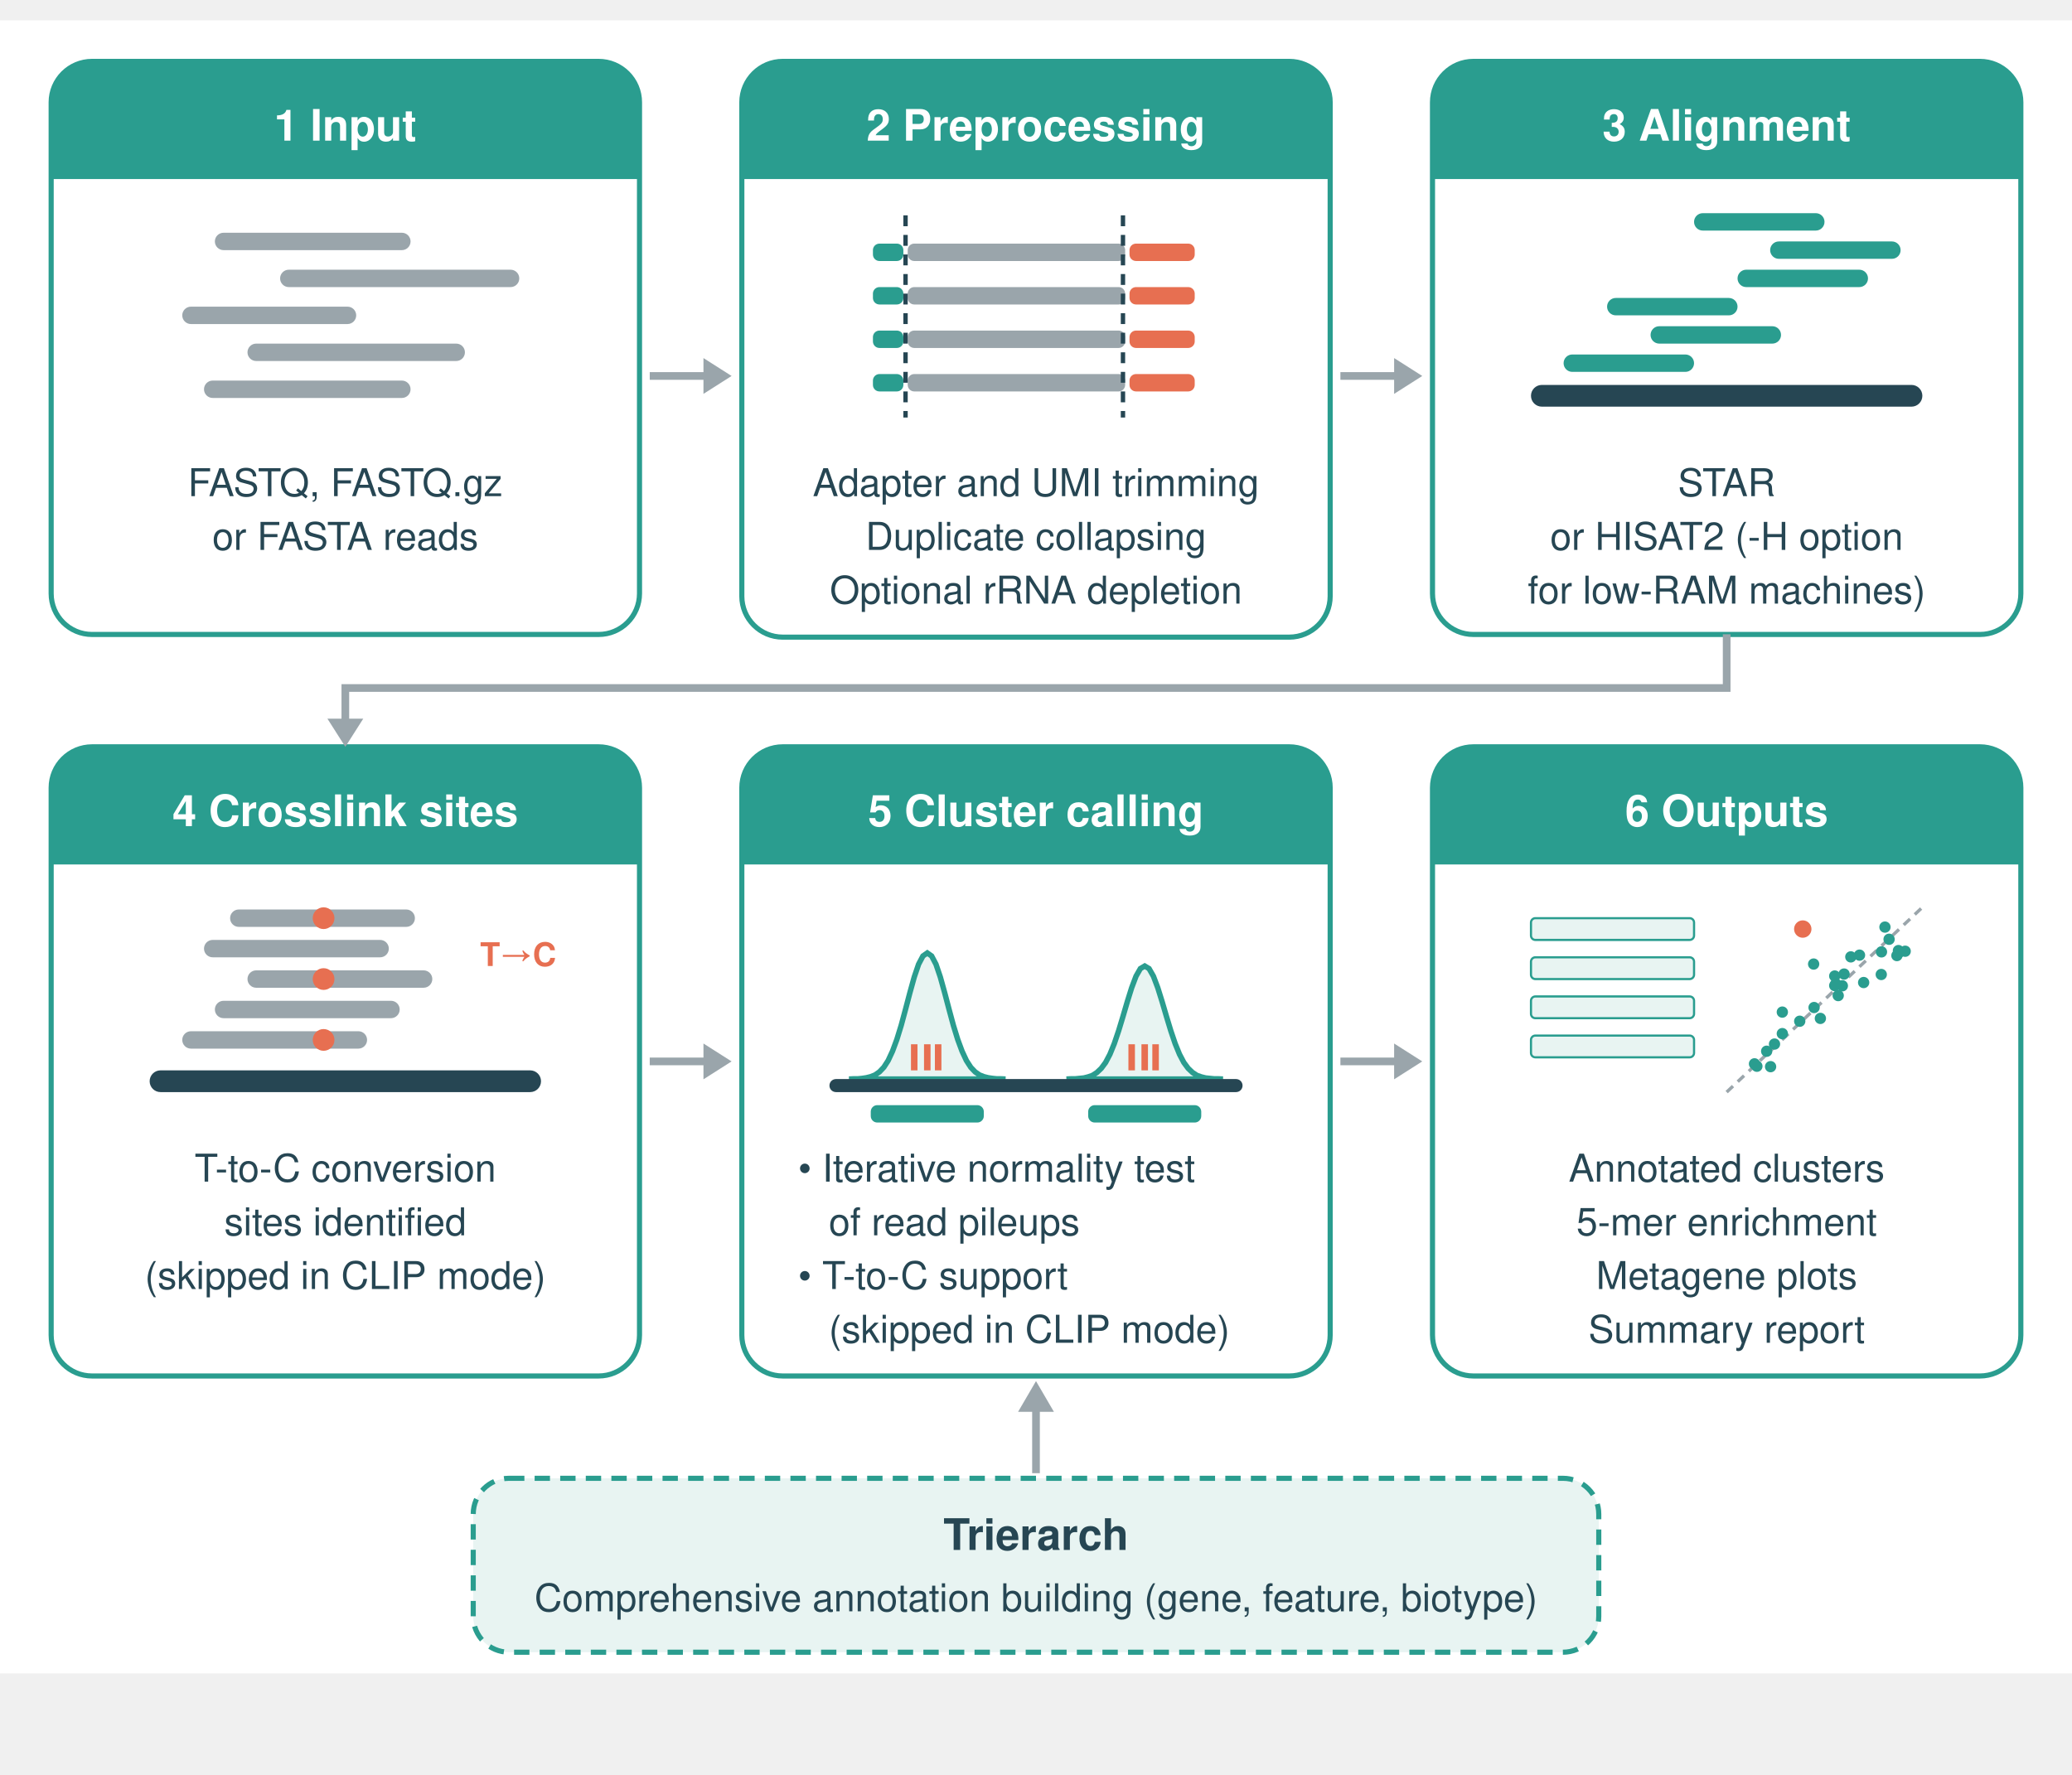
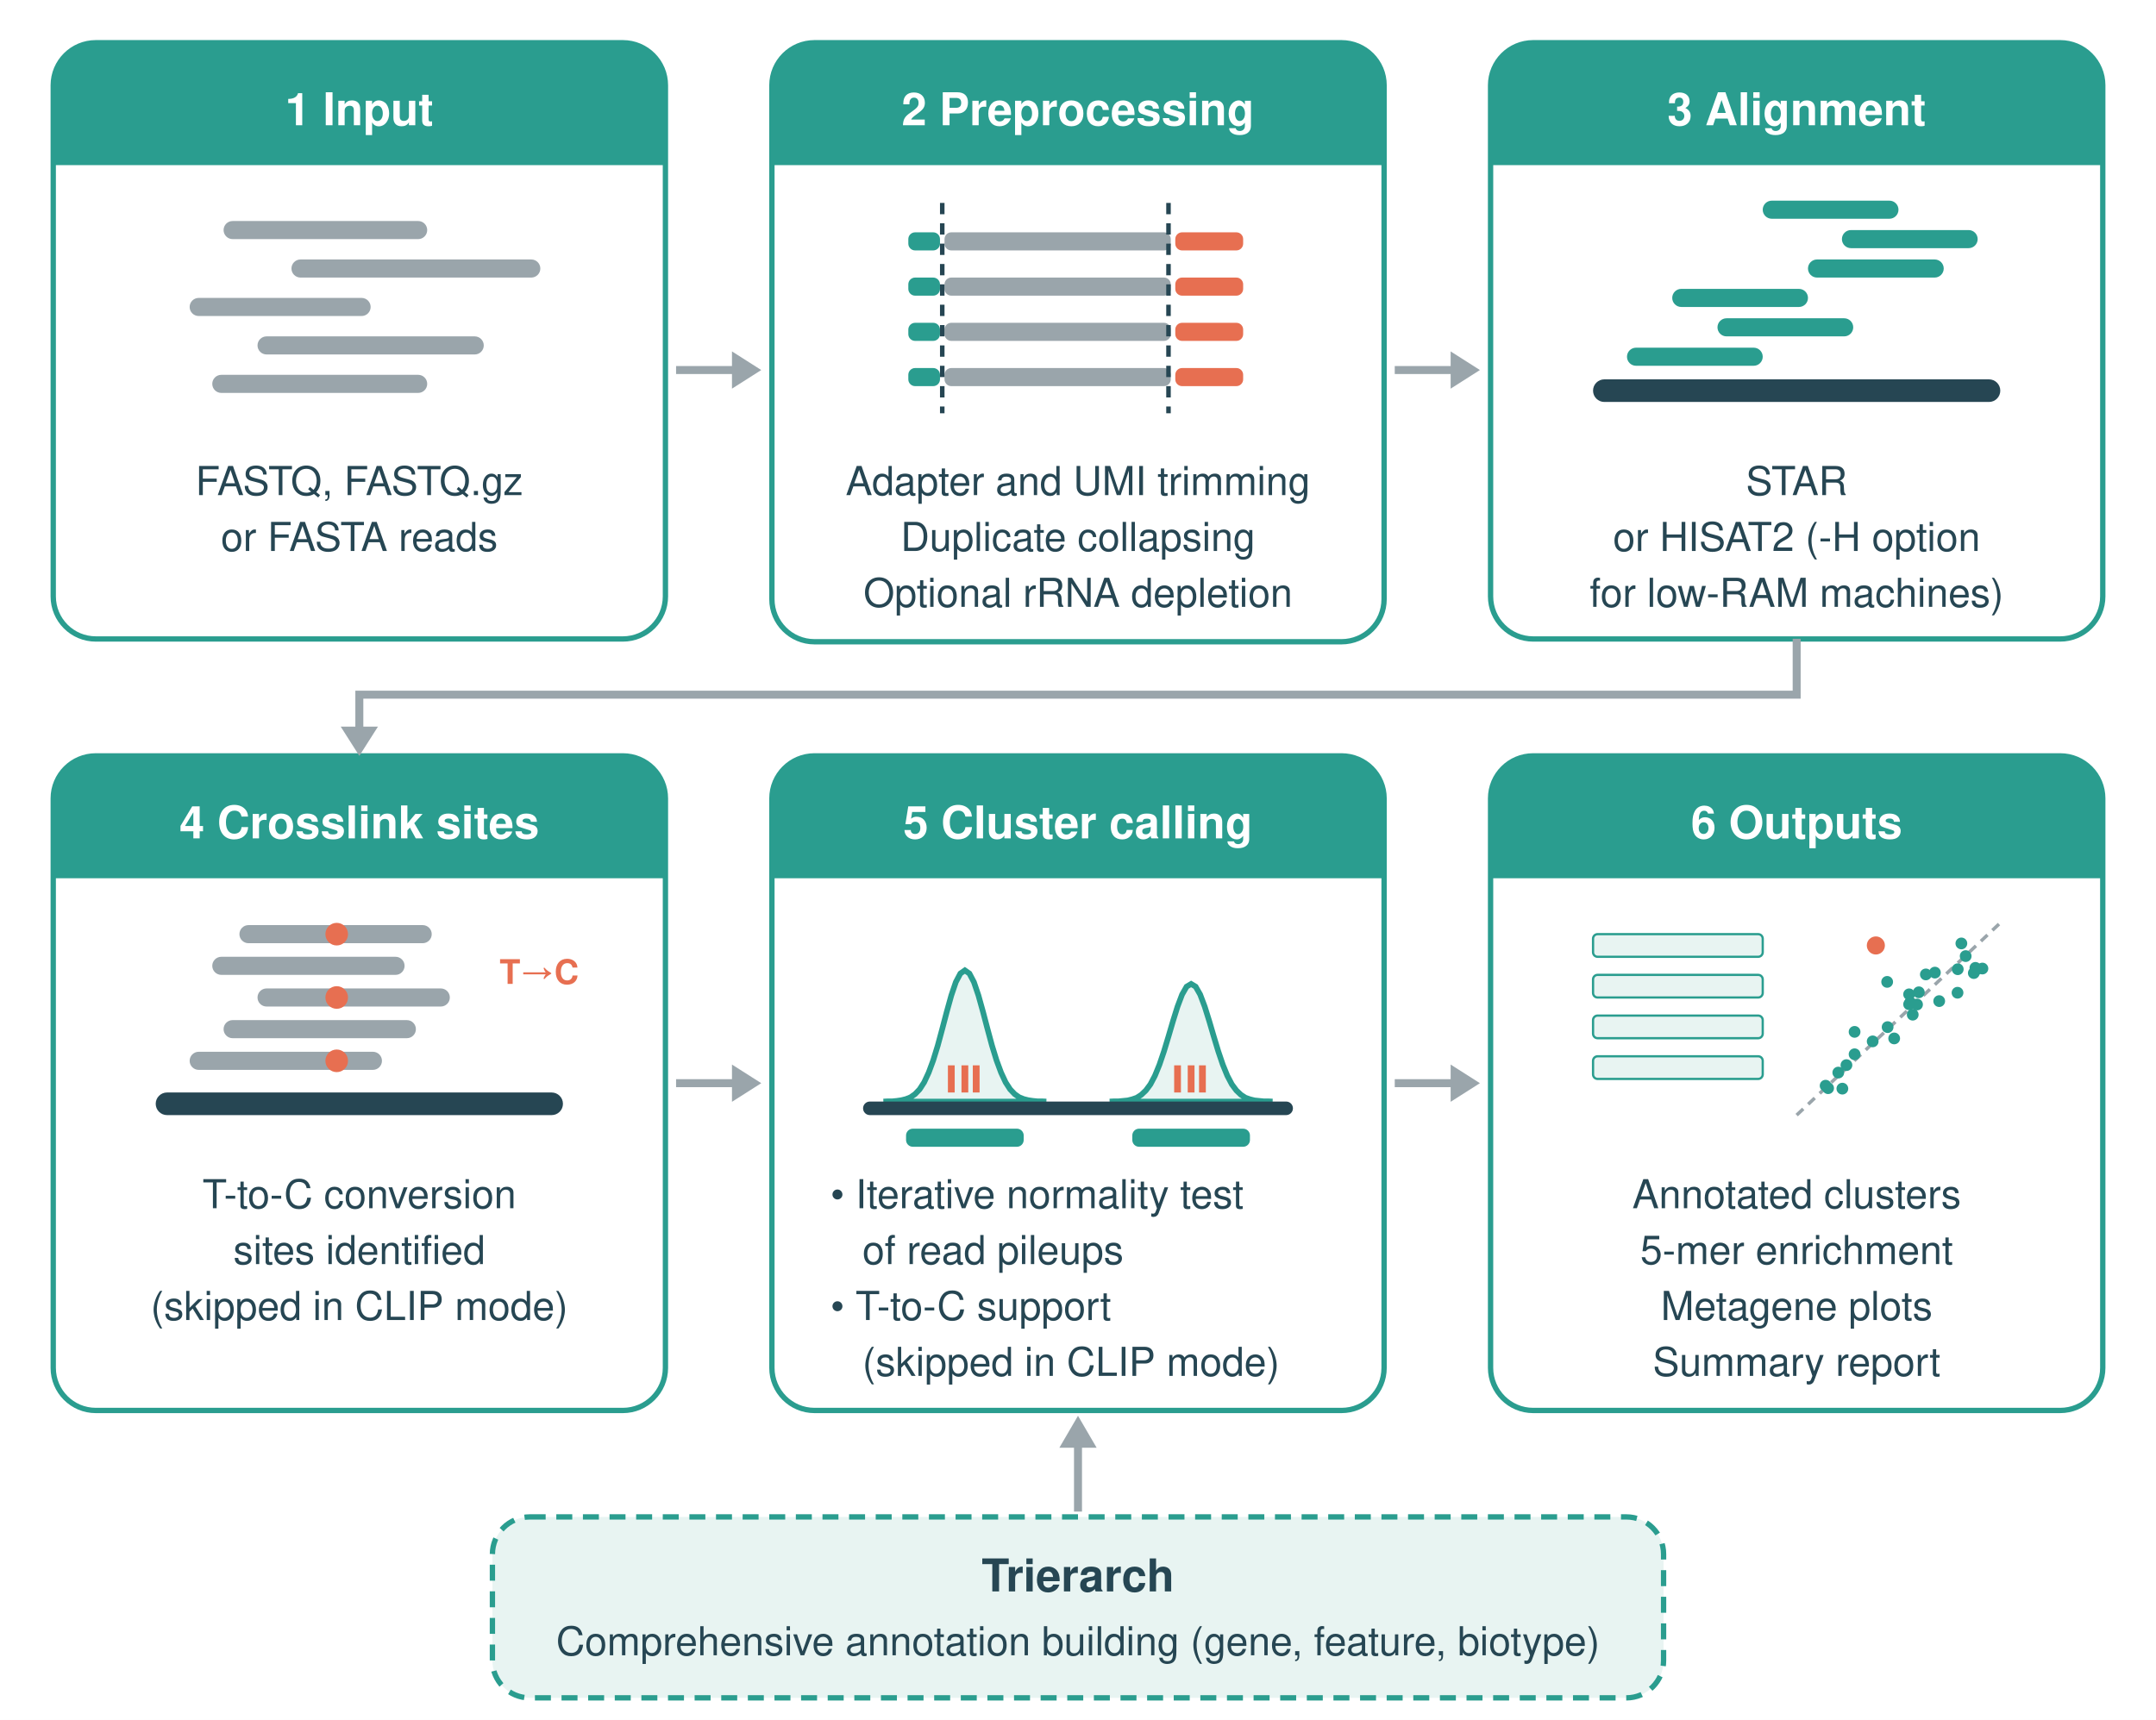
- <svg xmlns="http://www.w3.org/2000/svg" width="810" height="694" viewBox="0 0 810 694" version="1.1" id="svg90">
+ <svg xmlns="http://www.w3.org/2000/svg" width="810" height="646.353" viewBox="0 0 810 646.353" version="1.1" id="svg90">
  <defs id="defs90" />
-   <rect width="810" height="646.353" fill="#ffffff" id="rect1" x="0" y="7.941" style="stroke-width:1" />
-   <rect x="20" y="24" width="230" height="224.071" rx="16" fill="#ffffff" stroke="#2a9d8f" stroke-width="2" id="rect2" />
-   <path d="M20,40 a16,16 0 0 1 16,-16 h198 a16,16 0 0 1 16,16 v30 h-230 Z" fill="#2a9d8f" id="path2" />
-   <text x="135.0" y="55" font-family="Helvetica, Arial, DejaVu Sans, sans-serif" font-size="17" font-weight="bold" fill="#ffffff" text-anchor="middle" id="text2">1  Input</text>
-   <g transform="translate(135.0,125) scale(0.85) translate(-135.0,-125)" id="g7">
-     <rect x="75.0" y="85" width="90" height="8" rx="4" fill="#9aa5ab" id="rect3" />
-     <rect x="105.0" y="102" width="110" height="8" rx="4" fill="#9aa5ab" id="rect4" />
-     <rect x="60.0" y="119" width="80" height="8" rx="4" fill="#9aa5ab" id="rect5" />
-     <rect x="90.0" y="136" width="100" height="8" rx="4" fill="#9aa5ab" id="rect6" />
-     <rect x="70.0" y="153" width="95" height="8" rx="4" fill="#9aa5ab" id="rect7" />
+   <rect width="810" height="646.353" fill="#ffffff" id="rect1" x="0" y="0" style="stroke-width:1" />
+   <rect x="20" y="16.059" width="230" height="224.071" rx="16" fill="#ffffff" stroke="#2a9d8f" stroke-width="2" id="rect2" />
+   <path d="m 20,32.059 a 16,16 0 0 1 16,-16 h 198 a 16,16 0 0 1 16,16 v 30 H 20 Z" fill="#2a9d8f" id="path2" />
+   <text x="135" y="47.059" font-family="Helvetica, Arial, 'DejaVu Sans', sans-serif" font-size="17px" font-weight="bold" fill="#ffffff" text-anchor="middle" id="text2">1 Input</text>
+   <g transform="matrix(0.85,0,0,0.85,20.25,10.8088)" id="g7">
+     <rect x="75" y="85" width="90" height="8" rx="4" fill="#9aa5ab" id="rect3" />
+     <rect x="105" y="102" width="110" height="8" rx="4" fill="#9aa5ab" id="rect4" />
+     <rect x="60" y="119" width="80" height="8" rx="4" fill="#9aa5ab" id="rect5" />
+     <rect x="90" y="136" width="100" height="8" rx="4" fill="#9aa5ab" id="rect6" />
+     <rect x="70" y="153" width="95" height="8" rx="4" fill="#9aa5ab" id="rect7" />
  </g>
-   <text x="135.0" y="194" font-family="Helvetica, Arial, DejaVu Sans, sans-serif" font-size="15" font-weight="normal" fill="#264653" text-anchor="middle" id="text7">FASTQ, FASTQ.gz</text>
-   <text x="135.0" y="215" font-family="Helvetica, Arial, DejaVu Sans, sans-serif" font-size="15" font-weight="normal" fill="#264653" text-anchor="middle" id="text8">or FASTA reads</text>
-   <line x1="254" y1="147.0" x2="277" y2="147.0" stroke="#9aa5ab" stroke-width="3" id="line8" />
-   <polygon points="286,147.0 275,140.0 275,154.0" fill="#9aa5ab" id="polygon8" />
-   <rect x="290" y="24" width="230" height="225.116" rx="16" fill="#ffffff" stroke="#2a9d8f" stroke-width="2" id="rect8" />
-   <path d="M290,40 a16,16 0 0 1 16,-16 h198 a16,16 0 0 1 16,16 v30 h-230 Z" fill="#2a9d8f" id="path8" />
-   <text x="405.0" y="55" font-family="Helvetica, Arial, DejaVu Sans, sans-serif" font-size="17" font-weight="bold" fill="#ffffff" text-anchor="middle" id="text9">2  Preprocessing</text>
-   <g transform="translate(405.0,125) scale(0.85) translate(-405.0,-125)" id="g21">
-     <rect x="330.0" y="90" width="14" height="8" rx="3" fill="#2a9d8f" id="rect9" />
-     <rect x="346.0" y="90" width="100" height="8" rx="3" fill="#9aa5ab" id="rect10" />
-     <rect x="448.0" y="90" width="30" height="8" rx="3" fill="#e76f51" id="rect11" />
-     <rect x="330.0" y="110" width="14" height="8" rx="3" fill="#2a9d8f" id="rect12" />
-     <rect x="346.0" y="110" width="100" height="8" rx="3" fill="#9aa5ab" id="rect13" />
-     <rect x="448.0" y="110" width="30" height="8" rx="3" fill="#e76f51" id="rect14" />
-     <rect x="330.0" y="130" width="14" height="8" rx="3" fill="#2a9d8f" id="rect15" />
-     <rect x="346.0" y="130" width="100" height="8" rx="3" fill="#9aa5ab" id="rect16" />
-     <rect x="448.0" y="130" width="30" height="8" rx="3" fill="#e76f51" id="rect17" />
-     <rect x="330.0" y="150" width="14" height="8" rx="3" fill="#2a9d8f" id="rect18" />
-     <rect x="346.0" y="150" width="100" height="8" rx="3" fill="#9aa5ab" id="rect19" />
-     <rect x="448.0" y="150" width="30" height="8" rx="3" fill="#e76f51" id="rect20" />
-     <line x1="445.0" y1="77" x2="445.0" y2="170" stroke="#264653" stroke-width="2" stroke-dasharray="5 4" id="line20" />
-     <line x1="345.0" y1="77" x2="345.0" y2="170" stroke="#264653" stroke-width="2" stroke-dasharray="5 4" id="line21" />
+   <text x="135" y="186.059" font-family="Helvetica, Arial, 'DejaVu Sans', sans-serif" font-size="15px" font-weight="normal" fill="#264653" text-anchor="middle" id="text7">FASTQ, FASTQ.gz</text>
+   <text x="135" y="207.059" font-family="Helvetica, Arial, 'DejaVu Sans', sans-serif" font-size="15px" font-weight="normal" fill="#264653" text-anchor="middle" id="text8">or FASTA reads</text>
+   <line x1="254" y1="139.059" x2="277" y2="139.059" stroke="#9aa5ab" stroke-width="3" id="line8" />
+   <polygon points="275,154 286,147 275,140 " fill="#9aa5ab" id="polygon8" transform="translate(0,-7.941203)" />
+   <rect x="290" y="16.059" width="230" height="225.116" rx="16" fill="#ffffff" stroke="#2a9d8f" stroke-width="2" id="rect8" />
+   <path d="m 290,32.059 a 16,16 0 0 1 16,-16 h 198 a 16,16 0 0 1 16,16 v 30 H 290 Z" fill="#2a9d8f" id="path8" />
+   <text x="405" y="47.059" font-family="Helvetica, Arial, 'DejaVu Sans', sans-serif" font-size="17px" font-weight="bold" fill="#ffffff" text-anchor="middle" id="text9">2 Preprocessing</text>
+   <g transform="matrix(0.85,0,0,0.85,60.75,10.8088)" id="g21">
+     <rect x="330" y="90" width="14" height="8" rx="3" fill="#2a9d8f" id="rect9" />
+     <rect x="346" y="90" width="100" height="8" rx="3" fill="#9aa5ab" id="rect10" />
+     <rect x="448" y="90" width="30" height="8" rx="3" fill="#e76f51" id="rect11" />
+     <rect x="330" y="110" width="14" height="8" rx="3" fill="#2a9d8f" id="rect12" />
+     <rect x="346" y="110" width="100" height="8" rx="3" fill="#9aa5ab" id="rect13" />
+     <rect x="448" y="110" width="30" height="8" rx="3" fill="#e76f51" id="rect14" />
+     <rect x="330" y="130" width="14" height="8" rx="3" fill="#2a9d8f" id="rect15" />
+     <rect x="346" y="130" width="100" height="8" rx="3" fill="#9aa5ab" id="rect16" />
+     <rect x="448" y="130" width="30" height="8" rx="3" fill="#e76f51" id="rect17" />
+     <rect x="330" y="150" width="14" height="8" rx="3" fill="#2a9d8f" id="rect18" />
+     <rect x="346" y="150" width="100" height="8" rx="3" fill="#9aa5ab" id="rect19" />
+     <rect x="448" y="150" width="30" height="8" rx="3" fill="#e76f51" id="rect20" />
+     <line x1="445" y1="77" x2="445" y2="170" stroke="#264653" stroke-width="2" stroke-dasharray="5, 4" id="line20" />
+     <line x1="345" y1="77" x2="345" y2="170" stroke="#264653" stroke-width="2" stroke-dasharray="5, 4" id="line21" />
  </g>
-   <text x="405.0" y="194" font-family="Helvetica, Arial, DejaVu Sans, sans-serif" font-size="15" font-weight="normal" fill="#264653" text-anchor="middle" id="text21">Adapter and UMI trimming</text>
-   <text x="405.0" y="215" font-family="Helvetica, Arial, DejaVu Sans, sans-serif" font-size="15" font-weight="normal" fill="#264653" text-anchor="middle" id="text22">Duplicate collapsing</text>
-   <text x="405.0" y="236" font-family="Helvetica, Arial, DejaVu Sans, sans-serif" font-size="15" font-weight="normal" fill="#264653" text-anchor="middle" id="text23">Optional rRNA depletion</text>
-   <line x1="524" y1="147.0" x2="547" y2="147.0" stroke="#9aa5ab" stroke-width="3" id="line23" />
-   <polygon points="556,147.0 545,140.0 545,154.0" fill="#9aa5ab" id="polygon23" />
-   <rect x="560" y="24" width="230" height="224.071" rx="16" fill="#ffffff" stroke="#2a9d8f" stroke-width="2" id="rect23" />
-   <path d="M560,40 a16,16 0 0 1 16,-16 h198 a16,16 0 0 1 16,16 v30 h-230 Z" fill="#2a9d8f" id="path23" />
-   <text x="675.0" y="55" font-family="Helvetica, Arial, DejaVu Sans, sans-serif" font-size="17" font-weight="bold" fill="#ffffff" text-anchor="middle" id="text24">3  Alignment</text>
-   <g transform="translate(675.0,125) scale(0.85) translate(-675.0,-125)" id="g30">
-     <rect x="585.0" y="155" width="180" height="10" rx="5" fill="#264653" id="rect24" />
-     <rect x="600.0" y="141" width="60" height="8" rx="4" fill="#2a9d8f" id="rect25" />
-     <rect x="640.0" y="128" width="60" height="8" rx="4" fill="#2a9d8f" id="rect26" />
-     <rect x="620.0" y="115" width="60" height="8" rx="4" fill="#2a9d8f" id="rect27" />
-     <rect x="680.0" y="102" width="60" height="8" rx="4" fill="#2a9d8f" id="rect28" />
-     <rect x="695.0" y="89" width="60" height="8" rx="4" fill="#2a9d8f" id="rect29" />
-     <rect x="660.0" y="76" width="60" height="8" rx="4" fill="#2a9d8f" id="rect30" />
+   <text x="405" y="186.059" font-family="Helvetica, Arial, 'DejaVu Sans', sans-serif" font-size="15px" font-weight="normal" fill="#264653" text-anchor="middle" id="text21">Adapter and UMI trimming</text>
+   <text x="405" y="207.059" font-family="Helvetica, Arial, 'DejaVu Sans', sans-serif" font-size="15px" font-weight="normal" fill="#264653" text-anchor="middle" id="text22">Duplicate collapsing</text>
+   <text x="405" y="228.059" font-family="Helvetica, Arial, 'DejaVu Sans', sans-serif" font-size="15px" font-weight="normal" fill="#264653" text-anchor="middle" id="text23">Optional rRNA depletion</text>
+   <line x1="524" y1="139.059" x2="547" y2="139.059" stroke="#9aa5ab" stroke-width="3" id="line23" />
+   <polygon points="545,154 556,147 545,140 " fill="#9aa5ab" id="polygon23" transform="translate(0,-7.941203)" />
+   <rect x="560" y="16.059" width="230" height="224.071" rx="16" fill="#ffffff" stroke="#2a9d8f" stroke-width="2" id="rect23" />
+   <path d="m 560,32.059 a 16,16 0 0 1 16,-16 h 198 a 16,16 0 0 1 16,16 v 30 H 560 Z" fill="#2a9d8f" id="path23" />
+   <text x="675" y="47.059" font-family="Helvetica, Arial, 'DejaVu Sans', sans-serif" font-size="17px" font-weight="bold" fill="#ffffff" text-anchor="middle" id="text24">3 Alignment</text>
+   <g transform="matrix(0.85,0,0,0.85,101.25,10.8088)" id="g30">
+     <rect x="585" y="155" width="180" height="10" rx="5" fill="#264653" id="rect24" />
+     <rect x="600" y="141" width="60" height="8" rx="4" fill="#2a9d8f" id="rect25" />
+     <rect x="640" y="128" width="60" height="8" rx="4" fill="#2a9d8f" id="rect26" />
+     <rect x="620" y="115" width="60" height="8" rx="4" fill="#2a9d8f" id="rect27" />
+     <rect x="680" y="102" width="60" height="8" rx="4" fill="#2a9d8f" id="rect28" />
+     <rect x="695" y="89" width="60" height="8" rx="4" fill="#2a9d8f" id="rect29" />
+     <rect x="660" y="76" width="60" height="8" rx="4" fill="#2a9d8f" id="rect30" />
  </g>
-   <text x="675.0" y="194" font-family="Helvetica, Arial, DejaVu Sans, sans-serif" font-size="15" font-weight="normal" fill="#264653" text-anchor="middle" id="text30">STAR</text>
-   <text x="675.0" y="215" font-family="Helvetica, Arial, DejaVu Sans, sans-serif" font-size="15" font-weight="normal" fill="#264653" text-anchor="middle" id="text31">or HISAT2 (-H option</text>
-   <text x="675.0" y="236" font-family="Helvetica, Arial, DejaVu Sans, sans-serif" font-size="15" font-weight="normal" fill="#264653" text-anchor="middle" id="text32">for low-RAM machines)</text>
-   <rect x="20" y="292" width="230" height="246" rx="16" fill="#ffffff" stroke="#2a9d8f" stroke-width="2" id="rect32" />
-   <path d="m 20,308 a 16,16 0 0 1 16,-16 h 198 a 16,16 0 0 1 16,16 v 30 H 20 Z" fill="#2a9d8f" id="path32" />
-   <text x="135" y="323" font-family="Helvetica, Arial, 'DejaVu Sans', sans-serif" font-size="17px" font-weight="bold" fill="#ffffff" text-anchor="middle" id="text33">4 Crosslink sites</text>
-   <g transform="matrix(0.85,0,0,0.85,20.25,35.15)" id="g40">
+   <text x="675" y="186.059" font-family="Helvetica, Arial, 'DejaVu Sans', sans-serif" font-size="15px" font-weight="normal" fill="#264653" text-anchor="middle" id="text30">STAR</text>
+   <text x="675" y="207.059" font-family="Helvetica, Arial, 'DejaVu Sans', sans-serif" font-size="15px" font-weight="normal" fill="#264653" text-anchor="middle" id="text31">or HISAT2 (-H option</text>
+   <text x="675" y="228.059" font-family="Helvetica, Arial, 'DejaVu Sans', sans-serif" font-size="15px" font-weight="normal" fill="#264653" text-anchor="middle" id="text32">for low-RAM machines)</text>
+   <rect x="20" y="284.059" width="230" height="246" rx="16" fill="#ffffff" stroke="#2a9d8f" stroke-width="2" id="rect32" />
+   <path d="m 20,300.059 a 16,16 0 0 1 16,-16 h 198 a 16,16 0 0 1 16,16 v 30 H 20 Z" fill="#2a9d8f" id="path32" />
+   <text x="135" y="315.059" font-family="Helvetica, Arial, 'DejaVu Sans', sans-serif" font-size="17px" font-weight="bold" fill="#ffffff" text-anchor="middle" id="text33">4 Crosslink sites</text>
+   <g transform="matrix(0.85,0,0,0.85,20.25,27.2088)" id="g40">
    <rect x="45" y="451" width="180" height="10" rx="5" fill="#264653" id="rect33" />
    <rect x="60" y="433" width="85" height="8" rx="4" fill="#9aa5ab" id="rect34" />
    <rect x="75" y="419" width="85" height="8" rx="4" fill="#9aa5ab" id="rect35" />
    <rect x="90" y="405" width="85" height="8" rx="4" fill="#9aa5ab" id="rect36" />
    <rect x="70" y="391" width="85" height="8" rx="4" fill="#9aa5ab" id="rect37" />
    <rect x="82" y="377" width="85" height="8" rx="4" fill="#9aa5ab" id="rect38" />
    <circle cx="125" cy="437" r="5" fill="#e76f51" id="circle38" />
    <circle cx="125" cy="409" r="5" fill="#e76f51" id="circle39" />
    <circle cx="125" cy="381" r="5" fill="#e76f51" id="circle40" />
    <text x="197" y="403" font-family="Helvetica, Arial, 'DejaVu Sans', sans-serif" font-size="15px" font-weight="bold" fill="#e76f51" text-anchor="start" id="text40">T→C</text>
  </g>
-   <text x="135" y="462" font-family="Helvetica, Arial, 'DejaVu Sans', sans-serif" font-size="15px" font-weight="normal" fill="#264653" text-anchor="middle" id="text41">T-to-C conversion</text>
-   <text x="135" y="483" font-family="Helvetica, Arial, 'DejaVu Sans', sans-serif" font-size="15px" font-weight="normal" fill="#264653" text-anchor="middle" id="text42">sites identified</text>
-   <text x="135" y="504" font-family="Helvetica, Arial, 'DejaVu Sans', sans-serif" font-size="15px" font-weight="normal" fill="#264653" text-anchor="middle" id="text43">(skipped in CLIP mode)</text>
-   <line x1="254" y1="415" x2="277" y2="415" stroke="#9aa5ab" stroke-width="3" id="line43" />
-   <polygon points="275,450 286,443 275,436 " fill="#9aa5ab" id="polygon43" transform="translate(0,-28)" />
-   <rect x="290" y="292" width="230" height="246" rx="16" fill="#ffffff" stroke="#2a9d8f" stroke-width="2" id="rect43" />
-   <path d="m 290,308 a 16,16 0 0 1 16,-16 h 198 a 16,16 0 0 1 16,16 v 30 H 290 Z" fill="#2a9d8f" id="path43" />
-   <text x="405" y="323" font-family="Helvetica, Arial, 'DejaVu Sans', sans-serif" font-size="17px" font-weight="bold" fill="#ffffff" text-anchor="middle" id="text44">5 Cluster calling</text>
-   <g transform="matrix(0.85,0,0,0.85,60.75,35.15)" id="g50">
+   <text x="135" y="454.059" font-family="Helvetica, Arial, 'DejaVu Sans', sans-serif" font-size="15px" font-weight="normal" fill="#264653" text-anchor="middle" id="text41">T-to-C conversion</text>
+   <text x="135" y="475.059" font-family="Helvetica, Arial, 'DejaVu Sans', sans-serif" font-size="15px" font-weight="normal" fill="#264653" text-anchor="middle" id="text42">sites identified</text>
+   <text x="135" y="496.059" font-family="Helvetica, Arial, 'DejaVu Sans', sans-serif" font-size="15px" font-weight="normal" fill="#264653" text-anchor="middle" id="text43">(skipped in CLIP mode)</text>
+   <line x1="254" y1="407.059" x2="277" y2="407.059" stroke="#9aa5ab" stroke-width="3" id="line43" />
+   <polygon points="275,436 275,450 286,443 " fill="#9aa5ab" id="polygon43" transform="translate(0,-35.9412)" />
+   <rect x="290" y="284.059" width="230" height="246" rx="16" fill="#ffffff" stroke="#2a9d8f" stroke-width="2" id="rect43" />
+   <path d="m 290,300.059 a 16,16 0 0 1 16,-16 h 198 a 16,16 0 0 1 16,16 v 30 H 290 Z" fill="#2a9d8f" id="path43" />
+   <text x="405" y="315.059" font-family="Helvetica, Arial, 'DejaVu Sans', sans-serif" font-size="17px" font-weight="bold" fill="#ffffff" text-anchor="middle" id="text44">5 Cluster calling</text>
+   <g transform="matrix(0.85,0,0,0.85,60.75,27.2088)" id="g50">
    <path d="m 319,455 2,-0.1 h 2 l 2,-0.2 2,-0.3 2,-0.5 2,-0.8 2,-1.4 2,-2.1 2,-3.1 2,-4.3 2,-5.4 2,-6.5 2,-7.4 2,-7.6 2,-7.2 2,-5.9 2,-3.8 2,-1.4 2,1.4 2,3.8 2,5.9 2,7.2 2,7.6 2,7.4 2,6.5 2,5.4 2,4.3 2,3.1 2,2.1 2,1.4 2,0.8 2,0.5 2,0.3 2,0.2 h 2 l 2,0.1 z" fill="#e8f4f2" stroke="#2a9d8f" stroke-width="2.5" id="path44" />
    <line x1="349" y1="451" x2="349" y2="439" stroke="#e76f51" stroke-width="3" id="line44" />
    <line x1="355" y1="451" x2="355" y2="439" stroke="#e76f51" stroke-width="3" id="line45" />
    <line x1="360" y1="451" x2="360" y2="439" stroke="#e76f51" stroke-width="3" id="line46" />
    <rect x="329" y="467" width="52" height="8" rx="3" fill="#2a9d8f" id="rect46" />
    <path d="m 419,455 2,-0.1 h 2 l 2,-0.2 2,-0.2 2,-0.5 2,-0.7 2,-1.3 2,-1.9 2,-2.7 2,-3.8 2,-4.9 2,-5.9 2,-6.6 2,-6.8 2,-6.4 2,-5.3 2,-3.5 2,-1.2 2,1.2 2,3.5 2,5.3 2,6.4 2,6.8 2,6.6 2,5.9 2,4.9 2,3.8 2,2.7 2,1.9 2,1.3 2,0.7 2,0.5 2,0.2 2,0.2 h 2 l 2,0.1 z" fill="#e8f4f2" stroke="#2a9d8f" stroke-width="2.5" id="path46" />
    <line x1="449" y1="451" x2="449" y2="439" stroke="#e76f51" stroke-width="3" id="line47" />
    <line x1="455" y1="451" x2="455" y2="439" stroke="#e76f51" stroke-width="3" id="line48" />
    <line x1="460" y1="451" x2="460" y2="439" stroke="#e76f51" stroke-width="3" id="line49" />
    <rect x="429" y="467" width="52" height="8" rx="3" fill="#2a9d8f" id="rect49" />
    <rect x="310" y="455" width="190" height="6" rx="3" fill="#264653" id="rect50" />
  </g>
-   <text x="312" y="462" font-family="Helvetica, Arial, 'DejaVu Sans', sans-serif" font-size="15px" font-weight="normal" fill="#264653" text-anchor="start" id="text50">• Iterative normality test</text>
-   <text x="324" y="483" font-family="Helvetica, Arial, 'DejaVu Sans', sans-serif" font-size="15px" font-weight="normal" fill="#264653" text-anchor="start" id="text51">of read pileups</text>
-   <text x="312" y="504" font-family="Helvetica, Arial, 'DejaVu Sans', sans-serif" font-size="15px" font-weight="normal" fill="#264653" text-anchor="start" id="text52">• T-to-C support</text>
-   <text x="324" y="525" font-family="Helvetica, Arial, 'DejaVu Sans', sans-serif" font-size="15px" font-weight="normal" fill="#264653" text-anchor="start" id="text53">(skipped in CLIP mode)</text>
-   <line x1="524" y1="415" x2="547" y2="415" stroke="#9aa5ab" stroke-width="3" id="line53" />
-   <polygon points="545,450 556,443 545,436 " fill="#9aa5ab" id="polygon53" transform="translate(0,-28)" />
-   <rect x="560" y="292" width="230" height="246" rx="16" fill="#ffffff" stroke="#2a9d8f" stroke-width="2" id="rect53" />
-   <path d="m 560,308 a 16,16 0 0 1 16,-16 h 198 a 16,16 0 0 1 16,16 v 30 H 560 Z" fill="#2a9d8f" id="path53" />
-   <text x="675" y="323" font-family="Helvetica, Arial, 'DejaVu Sans', sans-serif" font-size="17px" font-weight="bold" fill="#ffffff" text-anchor="middle" id="text54">6 Outputs</text>
-   <g transform="matrix(0.85,0,0,0.85,101.25,35.15)" id="g85">
+   <text x="312" y="454.059" font-family="Helvetica, Arial, 'DejaVu Sans', sans-serif" font-size="15px" font-weight="normal" fill="#264653" text-anchor="start" id="text50">• Iterative normality test</text>
+   <text x="324" y="475.059" font-family="Helvetica, Arial, 'DejaVu Sans', sans-serif" font-size="15px" font-weight="normal" fill="#264653" text-anchor="start" id="text51">of read pileups</text>
+   <text x="312" y="496.059" font-family="Helvetica, Arial, 'DejaVu Sans', sans-serif" font-size="15px" font-weight="normal" fill="#264653" text-anchor="start" id="text52">• T-to-C support</text>
+   <text x="324" y="517.059" font-family="Helvetica, Arial, 'DejaVu Sans', sans-serif" font-size="15px" font-weight="normal" fill="#264653" text-anchor="start" id="text53">(skipped in CLIP mode)</text>
+   <line x1="524" y1="407.059" x2="547" y2="407.059" stroke="#9aa5ab" stroke-width="3" id="line53" />
+   <polygon points="545,436 545,450 556,443 " fill="#9aa5ab" id="polygon53" transform="translate(0,-35.9412)" />
+   <rect x="560" y="284.059" width="230" height="246" rx="16" fill="#ffffff" stroke="#2a9d8f" stroke-width="2" id="rect53" />
+   <path d="m 560,300.059 a 16,16 0 0 1 16,-16 h 198 a 16,16 0 0 1 16,16 v 30 H 560 Z" fill="#2a9d8f" id="path53" />
+   <text x="675" y="315.059" font-family="Helvetica, Arial, 'DejaVu Sans', sans-serif" font-size="17px" font-weight="bold" fill="#ffffff" text-anchor="middle" id="text54">6 Outputs</text>
+   <g transform="matrix(0.85,0,0,0.85,101.25,27.2088)" id="g85">
    <rect x="585" y="381" width="75" height="10" rx="2" fill="#e8f4f2" stroke="#2a9d8f" stroke-width="1" id="rect54" />
    <rect x="585" y="399" width="75" height="10" rx="2" fill="#e8f4f2" stroke="#2a9d8f" stroke-width="1" id="rect55" />
    <rect x="585" y="417" width="75" height="10" rx="2" fill="#e8f4f2" stroke="#2a9d8f" stroke-width="1" id="rect56" />
    <rect x="585" y="435" width="75" height="10" rx="2" fill="#e8f4f2" stroke="#2a9d8f" stroke-width="1" id="rect57" />
    <line x1="675" y1="461" x2="765" y2="376" stroke="#9aa5ab" stroke-width="1.5" stroke-dasharray="4, 3" id="line57" />
    <circle cx="695.2" cy="449.3" r="2.6" fill="#2a9d8f" id="circle57" />
    <circle cx="726.3" cy="416.6" r="2.6" fill="#2a9d8f" id="circle58" />
    <circle cx="728.2" cy="412.1" r="2.6" fill="#2a9d8f" id="circle59" />
    <circle cx="746.2" cy="396.5" r="2.6" fill="#2a9d8f" id="circle60" />
    <circle cx="697" cy="438.9" r="2.6" fill="#2a9d8f" id="circle61" />
    <circle cx="715" cy="402.1" r="2.6" fill="#2a9d8f" id="circle62" />
    <circle cx="746.1" cy="406.9" r="2.6" fill="#2a9d8f" id="circle63" />
    <circle cx="687.8" cy="448" r="2.6" fill="#2a9d8f" id="circle64" />
    <circle cx="729" cy="406.7" r="2.6" fill="#2a9d8f" id="circle65" />
    <circle cx="738" cy="410.6" r="2.6" fill="#2a9d8f" id="circle66" />
    <circle cx="732.1" cy="398.8" r="2.6" fill="#2a9d8f" id="circle67" />
    <circle cx="725.2" cy="411.2" r="2.6" fill="#2a9d8f" id="circle68" />
    <circle cx="700.6" cy="424.2" r="2.6" fill="#2a9d8f" id="circle69" />
    <circle cx="715.2" cy="422.1" r="2.6" fill="#2a9d8f" id="circle70" />
    <circle cx="736.1" cy="398" r="2.6" fill="#2a9d8f" id="circle71" />
    <circle cx="753.3" cy="398.2" r="2.6" fill="#2a9d8f" id="circle72" />
    <circle cx="708.6" cy="428.4" r="2.6" fill="#2a9d8f" id="circle73" />
    <circle cx="754.5" cy="396.6" r="2.6" fill="#2a9d8f" id="circle74" />
    <circle cx="749.7" cy="390.7" r="2.6" fill="#2a9d8f" id="circle75" />
    <circle cx="693.4" cy="442.2" r="2.6" fill="#2a9d8f" id="circle76" />
    <circle cx="757.1" cy="396.2" r="2.6" fill="#2a9d8f" id="circle77" />
    <circle cx="700.6" cy="434.1" r="2.6" fill="#2a9d8f" id="circle78" />
    <circle cx="718.1" cy="427.1" r="2.6" fill="#2a9d8f" id="circle79" />
    <circle cx="724.7" cy="412" r="2.6" fill="#2a9d8f" id="circle80" />
    <circle cx="724.7" cy="407.6" r="2.6" fill="#2a9d8f" id="circle81" />
    <circle cx="754" cy="395.9" r="2.6" fill="#2a9d8f" id="circle82" />
    <circle cx="747.8" cy="385.1" r="2.6" fill="#2a9d8f" id="circle83" />
    <circle cx="688.9" cy="449.1" r="2.6" fill="#2a9d8f" id="circle84" />
    <circle cx="710" cy="386" r="4" fill="#e76f51" id="circle85" />
  </g>
-   <text x="675" y="462" font-family="Helvetica, Arial, 'DejaVu Sans', sans-serif" font-size="15px" font-weight="normal" fill="#264653" text-anchor="middle" id="text85">Annotated clusters</text>
-   <text x="675" y="483" font-family="Helvetica, Arial, 'DejaVu Sans', sans-serif" font-size="15px" font-weight="normal" fill="#264653" text-anchor="middle" id="text86">5-mer enrichment</text>
-   <text x="675" y="504" font-family="Helvetica, Arial, 'DejaVu Sans', sans-serif" font-size="15px" font-weight="normal" fill="#264653" text-anchor="middle" id="text87">Metagene plots</text>
-   <text x="675" y="525" font-family="Helvetica, Arial, 'DejaVu Sans', sans-serif" font-size="15px" font-weight="normal" fill="#264653" text-anchor="middle" id="text88">Summary report</text>
-   <polyline points="675.0,274 675.0,295.0 135.0,295.0 135.0,308" fill="none" stroke="#9aa5ab" stroke-width="3" id="polyline88" transform="translate(0,-26)" />
-   <polygon points="128,307 142,307 135,318 " fill="#9aa5ab" id="polygon88" transform="translate(0,-26)" />
-   <rect x="185" y="578" width="440" height="68" rx="14" fill="#e8f4f2" stroke="#2a9d8f" stroke-width="2" stroke-dasharray="6, 4" id="rect88" />
-   <text x="405" y="606" font-family="Helvetica, Arial, 'DejaVu Sans', sans-serif" font-size="17px" font-weight="bold" fill="#264653" text-anchor="middle" id="text89">Trierarch</text>
-   <text x="405" y="630" font-family="Helvetica, Arial, 'DejaVu Sans', sans-serif" font-size="15px" font-weight="normal" fill="#264653" text-anchor="middle" id="text90">Comprehensive annotation building (gene, feature, biotype)</text>
-   <line x1="405" y1="576" x2="405" y2="550" stroke="#9aa5ab" stroke-width="3" id="line90" />
-   <polygon points="412,580 405,568 398,580 " fill="#9aa5ab" id="polygon90" transform="translate(0,-28)" />
+   <text x="675" y="454.059" font-family="Helvetica, Arial, 'DejaVu Sans', sans-serif" font-size="15px" font-weight="normal" fill="#264653" text-anchor="middle" id="text85">Annotated clusters</text>
+   <text x="675" y="475.059" font-family="Helvetica, Arial, 'DejaVu Sans', sans-serif" font-size="15px" font-weight="normal" fill="#264653" text-anchor="middle" id="text86">5-mer enrichment</text>
+   <text x="675" y="496.059" font-family="Helvetica, Arial, 'DejaVu Sans', sans-serif" font-size="15px" font-weight="normal" fill="#264653" text-anchor="middle" id="text87">Metagene plots</text>
+   <text x="675" y="517.059" font-family="Helvetica, Arial, 'DejaVu Sans', sans-serif" font-size="15px" font-weight="normal" fill="#264653" text-anchor="middle" id="text88">Summary report</text>
+   <polyline points="675.0,274 675.0,295.0 135.0,295.0 135.0,308" fill="none" stroke="#9aa5ab" stroke-width="3" id="polyline88" transform="translate(0,-33.9412)" />
+   <polygon points="135,318 128,307 142,307 " fill="#9aa5ab" id="polygon88" transform="translate(0,-33.9412)" />
+   <rect x="185" y="570.059" width="440" height="68" rx="14" fill="#e8f4f2" stroke="#2a9d8f" stroke-width="2" stroke-dasharray="6, 4" id="rect88" />
+   <text x="405" y="598.059" font-family="Helvetica, Arial, 'DejaVu Sans', sans-serif" font-size="17px" font-weight="bold" fill="#264653" text-anchor="middle" id="text89">Trierarch</text>
+   <text x="405" y="622.059" font-family="Helvetica, Arial, 'DejaVu Sans', sans-serif" font-size="15px" font-weight="normal" fill="#264653" text-anchor="middle" id="text90">Comprehensive annotation building (gene, feature, biotype)</text>
+   <line x1="405" y1="568.059" x2="405" y2="542.059" stroke="#9aa5ab" stroke-width="3" id="line90" />
+   <polygon points="398,580 412,580 405,568 " fill="#9aa5ab" id="polygon90" transform="translate(0,-35.9412)" />
</svg>
